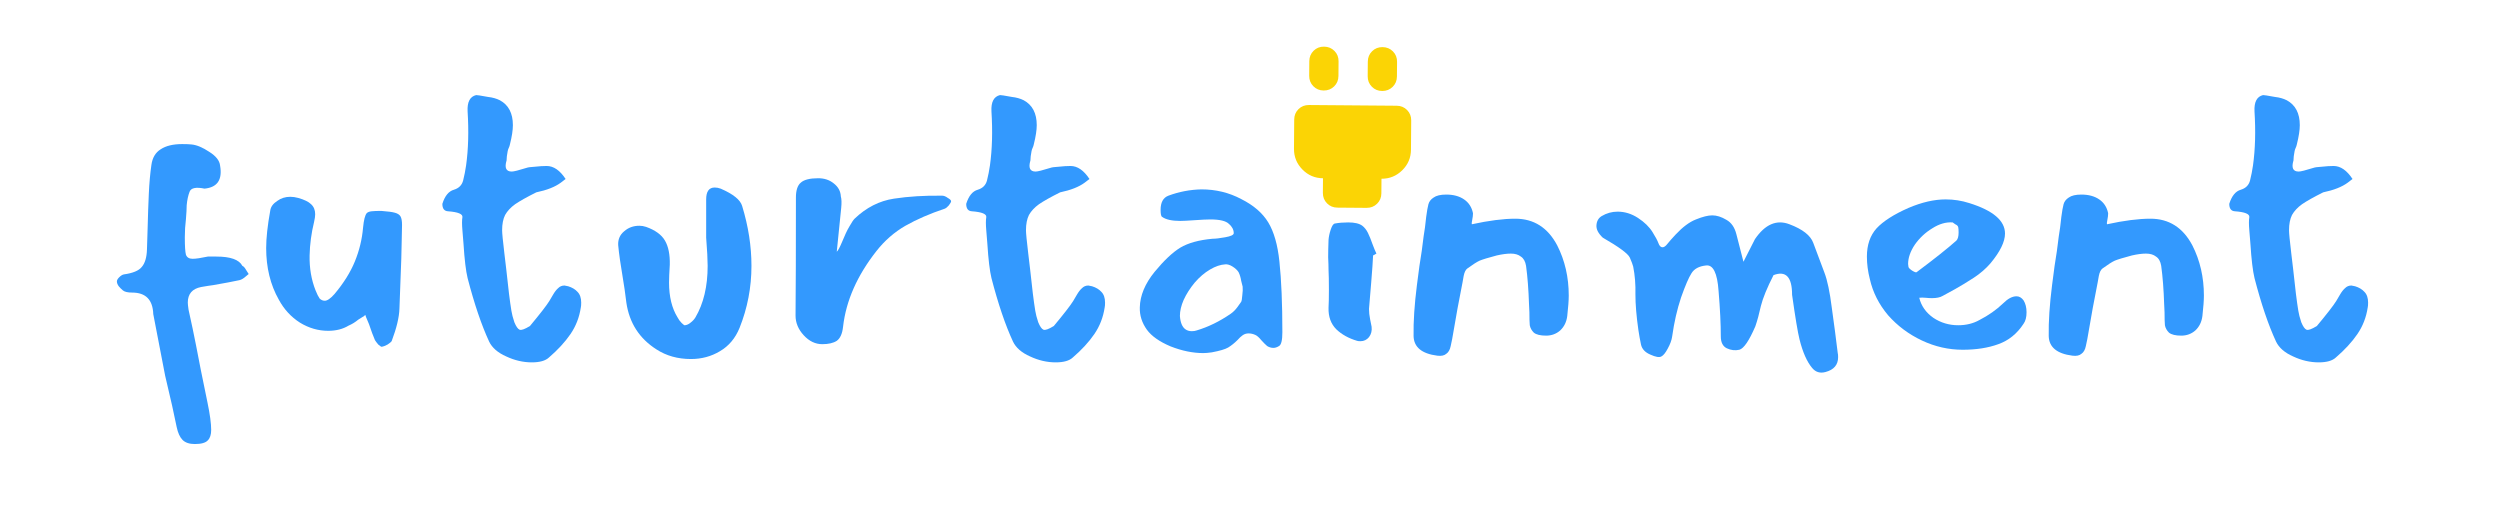
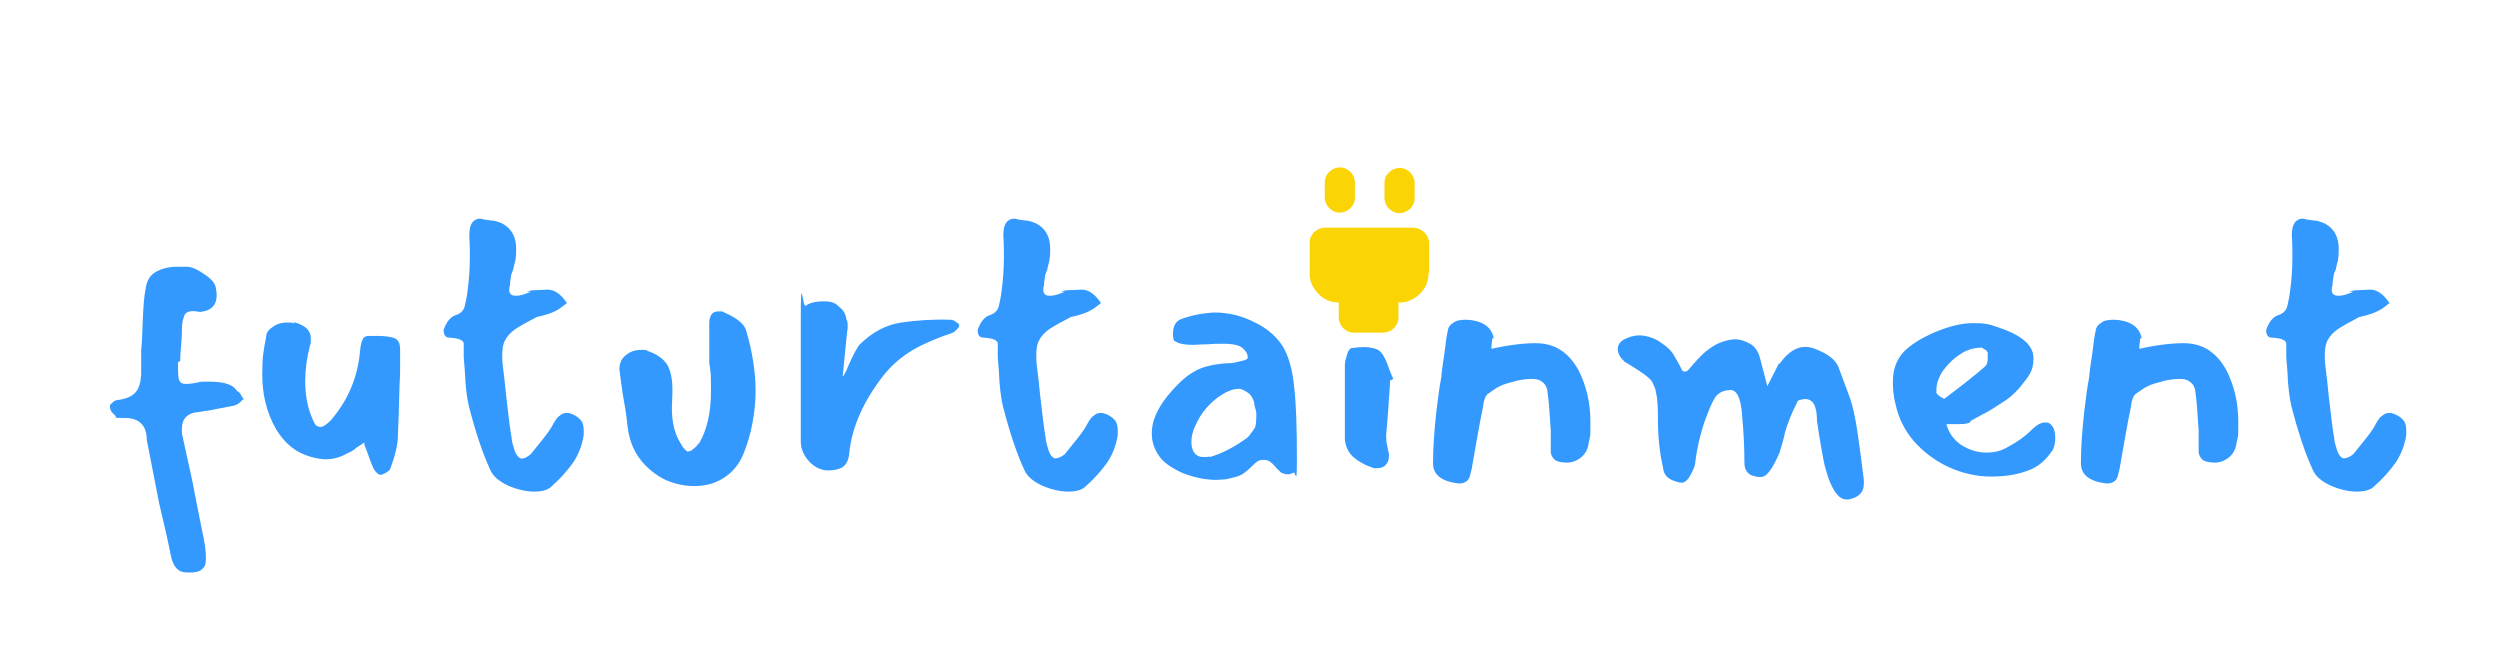
- <svg xmlns="http://www.w3.org/2000/svg" width="431" height="90" viewBox="0 0 431 90" fill="none">
-   <path d="M398.853 28.936C399.066 28.851 399.536 28.787 400.261 28.744C401.029 28.659 401.712 28.616 402.309 28.616C403.504 28.616 404.592 29.363 405.573 30.856L404.741 31.496C403.76 32.221 402.352 32.776 400.517 33.16C398.896 33.971 397.68 34.653 396.869 35.208C396.101 35.763 395.525 36.381 395.141 37.064C394.8 37.747 394.629 38.621 394.629 39.688C394.629 40.2 394.757 41.523 395.013 43.656L395.333 46.344C395.674 49.629 395.973 52.04 396.229 53.576C396.314 54.131 396.485 54.792 396.741 55.56C397.04 56.285 397.338 56.712 397.637 56.84C397.936 56.968 398.533 56.755 399.429 56.2C401.136 54.152 402.245 52.723 402.757 51.912C402.885 51.699 403.098 51.336 403.397 50.824C403.696 50.312 403.994 49.928 404.293 49.672C404.592 49.373 404.954 49.224 405.381 49.224C405.466 49.224 405.68 49.267 406.021 49.352C406.704 49.565 407.237 49.885 407.621 50.312C408.048 50.739 408.261 51.357 408.261 52.168C408.261 52.552 408.24 52.829 408.197 53C407.941 54.707 407.344 56.243 406.405 57.608C405.466 58.973 404.229 60.317 402.693 61.64C402.096 62.195 401.114 62.472 399.749 62.472C398.256 62.472 396.784 62.131 395.333 61.448C393.882 60.808 392.901 59.955 392.389 58.888C391.066 56.029 389.829 52.381 388.677 47.944C388.378 46.707 388.144 44.744 387.973 42.056L387.781 39.688C387.696 38.707 387.696 37.96 387.781 37.448C387.866 36.893 387.034 36.552 385.285 36.424C384.645 36.381 384.325 35.955 384.325 35.144C384.752 33.779 385.413 32.968 386.309 32.712C387.162 32.456 387.696 31.923 387.909 31.112C388.122 30.259 388.293 29.384 388.421 28.488C388.805 25.715 388.89 22.621 388.677 19.208C388.592 17.587 389.082 16.648 390.149 16.392L390.725 16.456C390.938 16.499 391.429 16.584 392.197 16.712C392.965 16.797 393.648 16.989 394.245 17.288C395.738 18.099 396.485 19.528 396.485 21.576C396.485 22.429 396.314 23.539 395.973 24.904C395.93 25.117 395.866 25.309 395.781 25.48C395.696 25.651 395.632 25.843 395.589 26.056C395.461 26.696 395.397 27.229 395.397 27.656C395.013 28.936 395.312 29.576 396.293 29.576C396.634 29.576 397.488 29.363 398.853 28.936Z" fill="#3399FE" />
-   <path d="M363.44 36.872C363.44 37.128 363.397 37.469 363.312 37.896C363.227 38.28 363.205 38.536 363.248 38.664C366.192 38.024 368.688 37.704 370.736 37.704C373.936 37.704 376.347 39.24 377.968 42.312C379.291 44.915 379.952 47.795 379.952 50.952C379.952 51.763 379.867 52.936 379.696 54.472C379.568 55.496 379.163 56.328 378.48 56.968C377.797 57.565 376.987 57.864 376.048 57.864C375.067 57.864 374.363 57.693 373.936 57.352C373.552 56.968 373.317 56.541 373.232 56.072C373.189 55.603 373.168 54.856 373.168 53.832L373.104 52.488C373.019 49.928 372.848 47.709 372.592 45.832C372.464 45.064 372.165 44.531 371.696 44.232C371.269 43.891 370.693 43.72 369.968 43.72C369.285 43.72 368.475 43.827 367.536 44.04C366.085 44.424 365.104 44.723 364.592 44.936C364.123 45.149 363.419 45.597 362.48 46.28C362.181 46.493 361.968 46.92 361.84 47.56C361.712 48.2 361.648 48.563 361.648 48.648C361.093 51.379 360.496 54.643 359.856 58.44C359.813 58.611 359.728 59.016 359.6 59.656C359.472 60.296 359.216 60.744 358.832 61C358.491 61.299 357.979 61.405 357.296 61.32C354.608 60.979 353.243 59.848 353.2 57.928C353.157 55.453 353.349 52.531 353.776 49.16C354.075 46.728 354.352 44.765 354.608 43.272C354.693 42.589 354.8 41.757 354.928 40.776C355.099 39.795 355.248 38.664 355.376 37.384C355.504 36.403 355.632 35.677 355.76 35.208C355.888 34.739 356.187 34.355 356.656 34.056C357.125 33.715 357.851 33.544 358.832 33.544C360.069 33.544 361.093 33.821 361.904 34.376C362.715 34.931 363.227 35.72 363.44 36.744V36.872Z" fill="#3399FE" />
-   <path d="M334.91 51.016C334.484 51.272 333.865 51.4 333.055 51.4C332.756 51.4 332.393 51.379 331.966 51.336C331.54 51.293 331.177 51.293 330.879 51.336C331.22 52.744 332.03 53.896 333.31 54.792C334.59 55.645 336.02 56.072 337.599 56.072C338.964 56.072 340.18 55.773 341.246 55.176C342.825 54.365 344.19 53.405 345.342 52.296C346.153 51.485 346.921 51.08 347.647 51.08C348.116 51.08 348.521 51.315 348.862 51.784C349.204 52.339 349.375 53.021 349.375 53.832C349.375 54.685 349.204 55.347 348.862 55.816C347.753 57.523 346.302 58.696 344.51 59.336C342.761 59.976 340.713 60.296 338.367 60.296C335.935 60.296 333.588 59.763 331.327 58.696C329.065 57.629 327.124 56.179 325.503 54.344C323.924 52.467 322.878 50.397 322.366 48.136C322.025 46.813 321.854 45.512 321.854 44.232C321.854 42.227 322.409 40.605 323.518 39.368C324.67 38.131 326.505 36.957 329.022 35.848C331.326 34.867 333.46 34.376 335.422 34.376C336.83 34.376 338.196 34.589 339.518 35.016C343.614 36.296 345.663 38.045 345.663 40.264C345.663 41.672 344.831 43.379 343.167 45.384C342.356 46.323 341.396 47.155 340.286 47.88C339.177 48.605 338.089 49.267 337.022 49.864C335.998 50.419 335.294 50.803 334.91 51.016ZM337.599 39.176C337.556 38.963 337.385 38.792 337.086 38.664C336.83 38.493 336.681 38.387 336.638 38.344C335.486 38.259 334.313 38.6 333.118 39.368C331.924 40.093 330.921 41.032 330.111 42.184C329.343 43.336 328.958 44.445 328.958 45.512L329.022 46.024C329.065 46.195 329.279 46.408 329.663 46.664C330.089 46.92 330.345 47.005 330.431 46.92C333.46 44.659 335.743 42.845 337.279 41.48C337.535 41.224 337.663 40.755 337.663 40.072C337.663 39.645 337.641 39.347 337.599 39.176Z" fill="#3399FE" />
-   <path d="M302.555 41.224C304.304 38.664 306.288 37.811 308.507 38.664C310.768 39.517 312.133 40.584 312.603 41.864L314.523 46.984C315.035 48.307 315.461 50.333 315.803 53.064C316.187 55.795 316.528 58.397 316.827 60.872C316.869 61 316.891 61.235 316.891 61.576C316.891 62.899 316.165 63.752 314.715 64.136C313.776 64.392 313.008 64.157 312.411 63.432C311.515 62.365 310.789 60.723 310.235 58.504C309.936 57.309 309.509 54.749 308.955 50.824C308.955 47.752 307.888 46.621 305.755 47.432C304.645 49.608 303.92 51.379 303.579 52.744C303.28 54.109 302.96 55.283 302.619 56.264C301.552 58.739 300.635 60.083 299.867 60.296C299.141 60.467 298.416 60.381 297.691 60.04C297.008 59.699 296.667 59.016 296.667 57.992C296.667 55.859 296.539 53.256 296.283 50.184C296.069 47.069 295.344 45.597 294.107 45.768C292.912 45.896 292.08 46.344 291.611 47.112C291.141 47.837 290.544 49.224 289.819 51.272C289.136 53.32 288.624 55.56 288.283 57.992C288.197 58.632 287.941 59.336 287.515 60.104C287.131 60.829 286.768 61.277 286.427 61.448C286.085 61.661 285.445 61.555 284.507 61.128C283.611 60.744 283.077 60.168 282.907 59.4C282.736 58.589 282.587 57.757 282.459 56.904C282.117 54.515 281.947 52.467 281.947 50.76C281.989 49.053 281.861 47.453 281.563 45.96C281.477 45.619 281.285 45.107 280.987 44.424C280.688 43.741 279.131 42.589 276.315 40.968C275.547 40.243 275.184 39.539 275.227 38.856C275.269 38.131 275.568 37.597 276.123 37.256C276.976 36.744 277.893 36.488 278.875 36.488C280.112 36.488 281.285 36.851 282.395 37.576C283.504 38.301 284.336 39.112 284.891 40.008C285.403 40.819 285.744 41.459 285.915 41.928C286.085 42.397 286.32 42.632 286.619 42.632C286.875 42.632 287.152 42.44 287.451 42.056C287.792 41.629 288.261 41.096 288.859 40.456C290.096 39.133 291.269 38.259 292.379 37.832C293.531 37.363 294.469 37.128 295.194 37.128C295.962 37.128 296.773 37.384 297.627 37.896C298.48 38.365 299.056 39.197 299.355 40.392L300.571 45.128L302.555 41.224Z" fill="#3399FE" />
-   <path d="M253.94 36.872C253.94 37.128 253.897 37.469 253.812 37.896C253.727 38.28 253.705 38.536 253.748 38.664C256.692 38.024 259.188 37.704 261.236 37.704C264.436 37.704 266.847 39.24 268.468 42.312C269.791 44.915 270.452 47.795 270.452 50.952C270.452 51.763 270.367 52.936 270.196 54.472C270.068 55.496 269.663 56.328 268.98 56.968C268.297 57.565 267.487 57.864 266.548 57.864C265.567 57.864 264.863 57.693 264.436 57.352C264.052 56.968 263.817 56.541 263.732 56.072C263.689 55.603 263.668 54.856 263.668 53.832L263.604 52.488C263.519 49.928 263.348 47.709 263.092 45.832C262.964 45.064 262.665 44.531 262.196 44.232C261.769 43.891 261.193 43.72 260.468 43.72C259.785 43.72 258.975 43.827 258.036 44.04C256.585 44.424 255.604 44.723 255.092 44.936C254.623 45.149 253.919 45.597 252.98 46.28C252.681 46.493 252.468 46.92 252.34 47.56C252.212 48.2 252.148 48.563 252.148 48.648C251.593 51.379 250.996 54.643 250.356 58.44C250.313 58.611 250.228 59.016 250.1 59.656C249.972 60.296 249.716 60.744 249.332 61C248.991 61.299 248.479 61.405 247.796 61.32C245.108 60.979 243.743 59.848 243.7 57.928C243.657 55.453 243.849 52.531 244.276 49.16C244.575 46.728 244.852 44.765 245.108 43.272C245.193 42.589 245.3 41.757 245.428 40.776C245.599 39.795 245.748 38.664 245.876 37.384C246.004 36.403 246.132 35.677 246.26 35.208C246.388 34.739 246.687 34.355 247.156 34.056C247.625 33.715 248.351 33.544 249.332 33.544C250.569 33.544 251.593 33.821 252.404 34.376C253.215 34.931 253.727 35.72 253.94 36.744V36.872Z" fill="#3399FE" />
-   <path d="M234.096 29.896C231.578 30.152 229.509 29.128 227.888 26.824C229.21 25.843 230.512 25.352 231.792 25.352C233.285 25.352 234.522 26.035 235.504 27.4C235.76 27.699 235.888 28.061 235.888 28.488C235.888 28.872 235.717 29.192 235.376 29.448C235.034 29.704 234.608 29.853 234.096 29.896ZM236.72 44.04C236.677 45.064 236.57 46.6 236.4 48.648L236.016 53.256C236.016 53.811 236.08 54.408 236.208 55.048C236.336 55.688 236.421 56.115 236.464 56.328C236.549 57.011 236.4 57.608 236.016 58.12C235.632 58.589 235.141 58.824 234.544 58.824C234.288 58.824 234.096 58.803 233.968 58.76C232.517 58.333 231.322 57.672 230.384 56.776C229.445 55.837 228.997 54.6 229.04 53.064C229.082 52.381 229.104 51.357 229.104 49.992C229.104 48.456 229.082 47.304 229.04 46.536C229.04 45.939 229.018 45.213 228.976 44.36C228.976 43.507 228.997 42.504 229.04 41.352C229.082 40.797 229.21 40.2 229.424 39.56C229.637 38.92 229.872 38.579 230.128 38.536C230.81 38.408 231.578 38.344 232.432 38.344C233.541 38.344 234.352 38.536 234.864 38.92C235.248 39.219 235.568 39.624 235.824 40.136C236.08 40.648 236.357 41.331 236.656 42.184C236.912 42.867 237.125 43.379 237.296 43.72L236.72 44.04Z" fill="#3399FE" />
-   <path d="M216.408 57.736C216.024 57.565 215.64 57.48 215.256 57.48C214.872 57.48 214.53 57.587 214.232 57.8C213.976 57.971 213.677 58.248 213.336 58.632C212.824 59.144 212.29 59.571 211.736 59.912C211.224 60.211 210.285 60.488 208.92 60.744C208.322 60.829 207.832 60.872 207.448 60.872C205.656 60.872 203.778 60.488 201.816 59.72C199.896 58.909 198.53 57.949 197.72 56.84C196.866 55.645 196.461 54.365 196.504 53C196.546 50.952 197.4 48.904 199.064 46.856C200.685 44.893 202.157 43.507 203.48 42.696C204.845 41.885 206.701 41.373 209.048 41.16C209.56 41.16 210.285 41.075 211.224 40.904C212.205 40.733 212.696 40.499 212.696 40.2C212.696 39.603 212.418 39.069 211.864 38.6C211.352 38.088 210.285 37.832 208.664 37.832C208.066 37.832 207.17 37.875 205.976 37.96C204.781 38.045 203.949 38.088 203.48 38.088C202.029 38.088 200.984 37.853 200.344 37.384C200.173 37.299 200.088 36.893 200.088 36.168C200.088 34.888 200.536 34.077 201.432 33.736C203.266 33.053 205.165 32.691 207.128 32.648C209.602 32.648 211.885 33.203 213.976 34.312C216.109 35.379 217.666 36.723 218.648 38.344C219.629 39.965 220.269 42.205 220.568 45.064C220.909 48.264 221.08 52.339 221.08 57.288C221.08 58.653 220.888 59.443 220.504 59.656C220.162 59.869 219.842 59.976 219.544 59.976C219.16 59.976 218.797 59.869 218.456 59.656C218.157 59.4 217.816 59.059 217.432 58.632C217.048 58.163 216.706 57.864 216.408 57.736ZM206.296 56.968C208.301 56.371 210.264 55.411 212.184 54.088C212.61 53.789 212.994 53.405 213.336 52.936C213.677 52.467 213.89 52.168 213.976 52.04C214.061 51.912 214.125 51.549 214.168 50.952C214.253 50.312 214.274 49.8 214.232 49.416C214.189 49.288 214.104 48.947 213.976 48.392C213.89 47.837 213.741 47.347 213.528 46.92C213.314 46.579 212.973 46.259 212.504 45.96C212.034 45.661 211.608 45.533 211.224 45.576C210.413 45.619 209.538 45.917 208.6 46.472C207.661 47.027 206.786 47.773 205.976 48.712C205.165 49.693 204.525 50.696 204.056 51.72C203.629 52.701 203.416 53.619 203.416 54.472C203.501 55.624 203.821 56.392 204.376 56.776C204.674 56.989 205.037 57.096 205.464 57.096C205.805 57.096 206.082 57.053 206.296 56.968Z" fill="#3399FE" />
-   <path d="M181.103 28.936C181.316 28.851 181.786 28.787 182.511 28.744C183.279 28.659 183.962 28.616 184.559 28.616C185.754 28.616 186.842 29.363 187.823 30.856L186.991 31.496C186.01 32.221 184.602 32.776 182.767 33.16C181.146 33.971 179.93 34.653 179.119 35.208C178.351 35.763 177.775 36.381 177.391 37.064C177.05 37.747 176.879 38.621 176.879 39.688C176.879 40.2 177.007 41.523 177.263 43.656L177.583 46.344C177.924 49.629 178.223 52.04 178.479 53.576C178.564 54.131 178.735 54.792 178.991 55.56C179.29 56.285 179.588 56.712 179.887 56.84C180.186 56.968 180.783 56.755 181.679 56.2C183.386 54.152 184.495 52.723 185.007 51.912C185.135 51.699 185.348 51.336 185.647 50.824C185.946 50.312 186.244 49.928 186.543 49.672C186.842 49.373 187.204 49.224 187.631 49.224C187.716 49.224 187.93 49.267 188.271 49.352C188.954 49.565 189.487 49.885 189.871 50.312C190.298 50.739 190.511 51.357 190.511 52.168C190.511 52.552 190.49 52.829 190.447 53C190.191 54.707 189.594 56.243 188.655 57.608C187.716 58.973 186.479 60.317 184.943 61.64C184.346 62.195 183.364 62.472 181.999 62.472C180.506 62.472 179.034 62.131 177.583 61.448C176.132 60.808 175.151 59.955 174.639 58.888C173.316 56.029 172.079 52.381 170.927 47.944C170.628 46.707 170.394 44.744 170.223 42.056L170.031 39.688C169.946 38.707 169.946 37.96 170.031 37.448C170.116 36.893 169.284 36.552 167.535 36.424C166.895 36.381 166.575 35.955 166.575 35.144C167.002 33.779 167.663 32.968 168.559 32.712C169.412 32.456 169.946 31.923 170.159 31.112C170.372 30.259 170.543 29.384 170.671 28.488C171.055 25.715 171.14 22.621 170.927 19.208C170.842 17.587 171.332 16.648 172.399 16.392L172.975 16.456C173.188 16.499 173.679 16.584 174.447 16.712C175.215 16.797 175.898 16.989 176.495 17.288C177.988 18.099 178.735 19.528 178.735 21.576C178.735 22.429 178.564 23.539 178.223 24.904C178.18 25.117 178.116 25.309 178.031 25.48C177.946 25.651 177.882 25.843 177.839 26.056C177.711 26.696 177.647 27.229 177.647 27.656C177.263 28.936 177.562 29.576 178.543 29.576C178.884 29.576 179.738 29.363 181.103 28.936Z" fill="#3399FE" />
-   <path d="M144.961 33.864C145.089 34.291 145.11 34.952 145.024 35.848L144.257 43.4C144.47 43.229 144.79 42.632 145.216 41.608C145.643 40.541 146.049 39.688 146.433 39.048C146.817 38.365 147.115 37.917 147.329 37.704C149.334 35.784 151.595 34.632 154.113 34.248C156.63 33.864 159.403 33.693 162.432 33.736C162.731 33.736 163.051 33.864 163.393 34.12C163.777 34.333 163.969 34.525 163.969 34.696C163.969 34.824 163.841 35.059 163.585 35.4C163.329 35.699 163.094 35.891 162.88 35.976C160.32 36.829 158.059 37.811 156.096 38.92C154.176 40.029 152.513 41.48 151.105 43.272C147.777 47.496 145.856 51.848 145.344 56.328C145.216 57.523 144.854 58.333 144.257 58.76C143.659 59.144 142.827 59.336 141.76 59.336C140.566 59.336 139.499 58.824 138.561 57.8C137.622 56.776 137.152 55.645 137.152 54.408C137.195 49.885 137.216 43.101 137.216 34.056C137.216 32.819 137.494 31.965 138.049 31.496C138.603 30.984 139.606 30.728 141.057 30.728C142.123 30.728 143.019 31.027 143.744 31.624C144.512 32.221 144.918 32.968 144.961 33.864Z" fill="#3399FE" />
-   <path d="M119.887 54.728C121.295 52.339 121.999 49.373 121.999 45.832C121.999 44.765 121.914 43.144 121.743 40.968V36.68V34.376C121.743 33.011 122.234 32.328 123.215 32.328C123.556 32.328 123.898 32.392 124.239 32.52C126.415 33.459 127.652 34.461 127.951 35.528C129.018 39.027 129.551 42.461 129.551 45.832C129.551 49.544 128.868 53.107 127.503 56.52C126.778 58.312 125.647 59.656 124.111 60.552C122.618 61.448 120.954 61.896 119.119 61.896C116.858 61.896 114.874 61.341 113.167 60.232C110.223 58.355 108.495 55.667 107.983 52.168C107.77 50.419 107.578 49.075 107.407 48.136C106.98 45.619 106.703 43.656 106.575 42.248C106.532 41.267 106.874 40.477 107.599 39.88C108.324 39.24 109.199 38.92 110.223 38.92C110.607 38.92 110.991 38.984 111.375 39.112C112.954 39.667 114.042 40.456 114.639 41.48C115.236 42.504 115.514 43.891 115.471 45.64C115.386 47.005 115.343 48.029 115.343 48.712C115.343 51.144 115.834 53.149 116.815 54.728C116.986 55.069 117.22 55.389 117.519 55.688C117.818 55.987 118.01 56.115 118.095 56.072C118.436 56.029 118.756 55.88 119.055 55.624C119.396 55.368 119.674 55.069 119.887 54.728Z" fill="#3399FE" />
-   <path d="M90.79 28.936C91.004 28.851 91.473 28.787 92.198 28.744C92.966 28.659 93.649 28.616 94.246 28.616C95.441 28.616 96.529 29.363 97.51 30.856L96.678 31.496C95.697 32.221 94.289 32.776 92.454 33.16C90.833 33.971 89.617 34.653 88.806 35.208C88.038 35.763 87.463 36.381 87.079 37.064C86.737 37.747 86.567 38.621 86.567 39.688C86.567 40.2 86.695 41.523 86.951 43.656L87.27 46.344C87.612 49.629 87.91 52.04 88.166 53.576C88.252 54.131 88.422 54.792 88.678 55.56C88.977 56.285 89.276 56.712 89.575 56.84C89.873 56.968 90.471 56.755 91.367 56.2C93.073 54.152 94.183 52.723 94.695 51.912C94.823 51.699 95.036 51.336 95.335 50.824C95.633 50.312 95.932 49.928 96.231 49.672C96.529 49.373 96.892 49.224 97.319 49.224C97.404 49.224 97.617 49.267 97.959 49.352C98.641 49.565 99.174 49.885 99.558 50.312C99.985 50.739 100.199 51.357 100.199 52.168C100.199 52.552 100.177 52.829 100.135 53C99.879 54.707 99.281 56.243 98.343 57.608C97.404 58.973 96.166 60.317 94.63 61.64C94.033 62.195 93.052 62.472 91.686 62.472C90.193 62.472 88.721 62.131 87.27 61.448C85.82 60.808 84.838 59.955 84.326 58.888C83.004 56.029 81.766 52.381 80.615 47.944C80.316 46.707 80.081 44.744 79.91 42.056L79.719 39.688C79.633 38.707 79.633 37.96 79.719 37.448C79.804 36.893 78.972 36.552 77.222 36.424C76.582 36.381 76.263 35.955 76.263 35.144C76.689 33.779 77.35 32.968 78.246 32.712C79.1 32.456 79.633 31.923 79.847 31.112C80.06 30.259 80.231 29.384 80.359 28.488C80.743 25.715 80.828 22.621 80.615 19.208C80.529 17.587 81.02 16.648 82.087 16.392L82.662 16.456C82.876 16.499 83.367 16.584 84.135 16.712C84.903 16.797 85.585 16.989 86.183 17.288C87.676 18.099 88.422 19.528 88.422 21.576C88.422 22.429 88.252 23.539 87.91 24.904C87.868 25.117 87.804 25.309 87.719 25.48C87.633 25.651 87.569 25.843 87.526 26.056C87.398 26.696 87.335 27.229 87.335 27.656C86.951 28.936 87.249 29.576 88.231 29.576C88.572 29.576 89.425 29.363 90.79 28.936Z" fill="#3399FE" />
-   <path d="M51.392 34.12C52.458 34.419 53.205 34.781 53.632 35.208C54.101 35.635 54.336 36.211 54.336 36.936C54.336 37.277 54.272 37.725 54.144 38.28C53.674 40.2 53.418 42.12 53.376 44.04C53.333 46.216 53.674 48.221 54.4 50.056C54.656 50.696 54.89 51.165 55.103 51.464C55.359 51.72 55.658 51.848 55.999 51.848C56.426 51.848 56.981 51.464 57.663 50.696C59.242 48.819 60.416 46.941 61.184 45.064C61.952 43.187 62.421 41.245 62.592 39.24C62.719 37.917 62.933 37.085 63.231 36.744C63.402 36.573 63.679 36.467 64.064 36.424C64.448 36.381 65.002 36.36 65.728 36.36C66.879 36.445 67.669 36.552 68.096 36.68C68.565 36.808 68.885 37.021 69.055 37.32C69.226 37.619 69.311 38.109 69.311 38.792L69.248 41.8C69.248 42.44 69.226 43.379 69.183 44.616C69.055 48.456 68.949 51.315 68.864 53.192C68.821 54.685 68.373 56.563 67.519 58.824C67.434 58.952 67.2 59.144 66.816 59.4C66.431 59.613 66.09 59.741 65.791 59.784C65.706 59.784 65.514 59.656 65.216 59.4C64.96 59.101 64.767 58.845 64.639 58.632C64.341 57.949 63.999 57.032 63.615 55.88L63.103 54.664L62.975 54.28L62.783 54.472L61.76 55.112C61.248 55.539 60.693 55.88 60.096 56.136C59.114 56.733 57.941 57.032 56.575 57.032C54.869 57.032 53.248 56.563 51.712 55.624C50.175 54.643 48.959 53.32 48.063 51.656C46.613 49.096 45.888 46.131 45.888 42.76C45.888 41.053 46.122 38.899 46.592 36.296C46.677 35.656 47.082 35.101 47.807 34.632C48.447 34.163 49.194 33.928 50.047 33.928C50.474 33.928 50.922 33.992 51.392 34.12Z" fill="#3399FE" />
-   <path d="M31.864 40.904C31.864 42.44 31.928 43.443 32.056 43.912C32.227 44.381 32.611 44.616 33.208 44.616C33.763 44.616 34.637 44.488 35.832 44.232H37.304C39.736 44.232 41.229 44.765 41.784 45.832C41.997 45.917 42.211 46.152 42.424 46.536C42.637 46.877 42.787 47.112 42.872 47.24C42.701 47.368 42.445 47.581 42.104 47.88C41.763 48.136 41.443 48.285 41.144 48.328C40.163 48.541 38.691 48.819 36.728 49.16C36.344 49.203 35.661 49.309 34.68 49.48C33.144 49.779 32.376 50.675 32.376 52.168C32.376 52.381 32.419 52.787 32.504 53.384C33.016 55.688 33.443 57.715 33.784 59.464C34.125 61.171 34.403 62.6 34.616 63.752L35.768 69.384C36.195 71.432 36.408 73.011 36.408 74.12C36.408 74.931 36.216 75.528 35.832 75.912C35.448 76.339 34.701 76.552 33.592 76.552C32.653 76.552 31.949 76.317 31.48 75.848C31.011 75.379 30.669 74.632 30.456 73.608C30.072 71.645 29.411 68.701 28.472 64.776L26.424 54.152C26.339 51.677 25.123 50.44 22.776 50.44C22.008 50.44 21.475 50.312 21.176 50.056C20.92 49.843 20.685 49.608 20.472 49.352C20.259 49.053 20.152 48.776 20.152 48.52C20.152 48.307 20.28 48.072 20.536 47.816C20.835 47.517 21.112 47.347 21.368 47.304C22.904 47.091 23.928 46.664 24.44 46.024C24.995 45.384 25.293 44.381 25.336 43.016L25.464 38.92C25.507 37.128 25.571 35.293 25.656 33.416C25.741 31.539 25.891 29.875 26.104 28.424C26.275 27.187 26.808 26.291 27.704 25.736C28.6 25.139 29.837 24.84 31.416 24.84C32.099 24.84 32.632 24.861 33.016 24.904C33.912 24.989 34.936 25.416 36.088 26.184C37.24 26.909 37.859 27.699 37.944 28.552C38.371 30.984 37.475 32.307 35.256 32.52C33.805 32.221 32.952 32.392 32.696 33.032C32.44 33.672 32.269 34.461 32.184 35.4C32.184 35.955 32.141 36.744 32.056 37.768C31.928 38.792 31.864 39.837 31.864 40.904Z" fill="#3399FE" />
-   <path d="M230.747 13.104C230.742 13.818 230.495 14.415 230.007 14.893C229.519 15.371 228.919 15.609 228.206 15.605C227.493 15.601 226.897 15.354 226.417 14.864C225.936 14.374 225.699 13.774 225.705 13.063L225.725 10.542C225.731 9.827 225.978 9.23 226.466 8.75C226.954 8.27 227.554 8.033 228.267 8.041C228.98 8.048 229.577 8.295 230.059 8.781C230.541 9.268 230.777 9.868 230.768 10.582L230.747 13.104ZM240.832 13.185C240.827 13.9 240.58 14.496 240.092 14.975C239.604 15.453 239.004 15.69 238.291 15.686C237.578 15.682 236.982 15.435 236.502 14.946C236.021 14.456 235.784 13.856 235.79 13.145L235.81 10.623C235.816 9.909 236.063 9.312 236.551 8.832C237.039 8.351 237.639 8.115 238.352 8.122C239.065 8.13 239.662 8.377 240.144 8.863C240.626 9.349 240.862 9.95 240.853 10.664L240.832 13.185ZM243.252 25.812C243.24 27.199 242.738 28.381 241.743 29.36C240.748 30.339 239.557 30.823 238.168 30.814L238.148 33.335C238.142 34.049 237.895 34.646 237.407 35.124C236.919 35.603 236.319 35.84 235.606 35.836L230.564 35.795C229.849 35.789 229.253 35.542 228.775 35.054C228.296 34.566 228.059 33.966 228.063 33.253L228.083 30.732C226.697 30.721 225.514 30.217 224.535 29.221C223.557 28.224 223.072 27.034 223.082 25.649L223.122 20.606C223.128 19.892 223.375 19.295 223.863 18.814C224.351 18.334 224.951 18.098 225.664 18.105L240.792 18.228C241.506 18.234 242.103 18.481 242.583 18.969C243.064 19.457 243.3 20.057 243.292 20.77L243.252 25.812Z" fill="#FBD405" />
+ <svg xmlns="http://www.w3.org/2000/svg" id="Layer_1" data-name="Layer 1" version="1.1" viewBox="0 0 448 118">
+   <defs>
+     <style>
+       .cls-1 {
+         fill: #3399fe;
+       }
+ 
+       .cls-1, .cls-2 {
+         stroke-width: 0px;
+       }
+ 
+       .cls-2 {
+         fill: #fbd405;
+       }
+     </style>
+   </defs>
+   <path class="cls-1" d="M421,52.2c.2,0,.7-.2,1.5-.2.8,0,1.5-.1,2.2-.1,1.3,0,2.4.8,3.5,2.4l-.9.7c-1,.8-2.5,1.4-4.5,1.8-1.7.9-3,1.6-3.9,2.2-.8.6-1.4,1.2-1.8,2-.4.7-.5,1.7-.5,2.8s.1,1.9.4,4.2l.3,2.9c.4,3.5.7,6,1,7.7,0,.6.3,1.3.5,2.1.3.8.6,1.2,1,1.4.3.1,1,0,1.9-.7,1.8-2.2,3-3.7,3.5-4.5.1-.2.4-.6.7-1.2.3-.5.6-1,1-1.2.3-.3.7-.5,1.2-.5s.3,0,.7.1c.7.2,1.3.6,1.7,1,.5.5.7,1.1.7,2s0,.7,0,.9c-.3,1.8-.9,3.4-1.9,4.9-1,1.4-2.3,2.9-3.9,4.3-.6.6-1.7.9-3.1.9s-3.1-.4-4.7-1.1c-1.5-.7-2.6-1.6-3.1-2.7-1.4-3-2.7-6.9-3.9-11.6-.3-1.3-.6-3.4-.7-6.2l-.2-2.5c0-1,0-1.8,0-2.4,0-.6-.8-1-2.6-1.1-.7,0-1-.5-1-1.4.5-1.4,1.2-2.3,2.1-2.6.9-.3,1.5-.8,1.7-1.7.2-.9.4-1.8.5-2.8.4-2.9.5-6.2.3-9.8,0-1.7.4-2.7,1.6-3h.6c.2.1.7.2,1.6.3.8,0,1.5.3,2.2.6,1.6.9,2.4,2.4,2.4,4.5s-.2,2.1-.5,3.5c0,.2-.1.4-.2.6s-.2.4-.2.6c-.1.7-.2,1.2-.2,1.7-.4,1.4,0,2,1,2s1.3-.2,2.7-.7Z" />
+   <path class="cls-1" d="M383.5,60.6c0,.3,0,.6-.1,1.1,0,.4-.1.7,0,.8,3.1-.7,5.8-1,7.9-1,3.4,0,5.9,1.6,7.7,4.9,1.4,2.8,2.1,5.8,2.1,9.2s0,2.1-.3,3.7c-.1,1.1-.6,2-1.3,2.6-.7.6-1.6,1-2.6,1s-1.8-.2-2.2-.5c-.4-.4-.7-.9-.7-1.4,0-.5,0-1.3,0-2.4v-1.4c-.2-2.7-.3-5.1-.6-7.1-.1-.8-.5-1.4-1-1.7-.5-.4-1.1-.5-1.8-.5s-1.6.1-2.6.3c-1.5.4-2.6.7-3.1,1-.5.2-1.2.7-2.2,1.4-.3.2-.5.7-.7,1.4-.1.7-.2,1.1-.2,1.2-.6,2.9-1.2,6.4-1.9,10.4,0,.2-.1.6-.3,1.3-.1.7-.4,1.2-.8,1.4-.4.3-.9.4-1.6.3-2.9-.4-4.3-1.6-4.3-3.6,0-2.6.2-5.7.6-9.3.3-2.6.6-4.7.9-6.2,0-.7.2-1.6.3-2.6.2-1,.3-2.2.5-3.6.1-1,.3-1.8.4-2.3.1-.5.5-.9,1-1.2.5-.4,1.3-.5,2.3-.5s2.4.3,3.3.9,1.4,1.4,1.6,2.5h0Z" />
+   <path class="cls-1" d="M353.2,75.6c-.5.3-1.1.4-2,.4s-.7,0-1.2,0c-.5,0-.8,0-1.2,0,.4,1.5,1.2,2.7,2.6,3.7,1.4.9,2.9,1.4,4.5,1.4s2.7-.3,3.9-1c1.7-.9,3.1-1.9,4.3-3.1.9-.9,1.7-1.3,2.4-1.3s.9.2,1.3.7c.4.6.5,1.3.5,2.2s-.2,1.6-.5,2.1c-1.2,1.8-2.7,3.1-4.6,3.7-1.9.7-4,1-6.5,1s-5.1-.6-7.5-1.7c-2.4-1.1-4.5-2.7-6.2-4.6-1.7-2-2.8-4.2-3.3-6.6-.4-1.4-.5-2.8-.5-4.1,0-2.1.6-3.8,1.8-5.2,1.2-1.3,3.2-2.6,5.8-3.7,2.4-1,4.7-1.6,6.8-1.6s2.9.2,4.3.7c4.3,1.4,6.5,3.2,6.5,5.6s-.9,3.3-2.6,5.4c-.9,1-1.9,1.9-3.1,2.6-1.2.8-2.3,1.5-3.5,2.1-1.1.6-1.8,1-2.2,1.2ZM356.1,63.1c0-.2-.2-.4-.5-.5-.3-.2-.4-.3-.5-.3-1.2,0-2.5.3-3.7,1.1-1.3.8-2.3,1.8-3.2,3-.8,1.2-1.2,2.4-1.2,3.5v.5c.1.2.3.4.7.7.5.3.7.4.8.3,3.2-2.4,5.6-4.3,7.3-5.8.3-.3.4-.8.4-1.5s0-.8,0-1Z" />
+   <path class="cls-1" d="M318.9,65.2c1.9-2.7,4-3.6,6.3-2.7,2.4.9,3.8,2,4.3,3.4l2,5.4c.5,1.4,1,3.6,1.4,6.4.4,2.9.8,5.7,1.1,8.3,0,.1,0,.4,0,.7,0,1.4-.8,2.3-2.3,2.7-1,.3-1.8,0-2.4-.7-1-1.1-1.7-2.9-2.3-5.2-.3-1.3-.8-4-1.4-8.1,0-3.3-1.1-4.5-3.4-3.6-1.2,2.3-1.9,4.2-2.3,5.6-.3,1.4-.7,2.7-1,3.7-1.1,2.6-2.1,4-2.9,4.3-.8.2-1.5,0-2.3-.3-.7-.4-1.1-1.1-1.1-2.2,0-2.3-.1-5-.4-8.3-.2-3.3-1-4.9-2.3-4.7-1.3.1-2.1.6-2.6,1.4-.5.8-1.1,2.2-1.9,4.4-.7,2.2-1.3,4.5-1.6,7.1,0,.7-.4,1.4-.8,2.2-.4.8-.8,1.2-1.2,1.4-.4.2-1,.1-2-.3-1-.4-1.5-1-1.7-1.8-.2-.9-.3-1.7-.5-2.6-.4-2.5-.5-4.7-.5-6.5,0-1.8,0-3.5-.4-5.1,0-.4-.3-.9-.6-1.6-.3-.7-2-1.9-5-3.7-.8-.8-1.2-1.5-1.2-2.2,0-.8.4-1.3,1-1.7.9-.5,1.9-.8,2.9-.8s2.6.4,3.7,1.2c1.2.8,2.1,1.6,2.6,2.6.5.9.9,1.5,1.1,2,.2.5.4.7.7.7s.6-.2.9-.6c.4-.5.9-1,1.5-1.7,1.3-1.4,2.6-2.3,3.7-2.8,1.2-.5,2.2-.7,3-.7s1.7.3,2.6.8c.9.5,1.5,1.4,1.8,2.6l1.3,5,2.1-4.1Z" />
+   <path class="cls-1" d="M267.4,60.6c0,.3,0,.6-.1,1.1,0,.4-.1.7,0,.8,3.1-.7,5.8-1,7.9-1,3.4,0,5.9,1.6,7.7,4.9,1.4,2.8,2.1,5.8,2.1,9.2s0,2.1-.3,3.7c-.1,1.1-.6,2-1.3,2.6-.7.6-1.6,1-2.6,1s-1.8-.2-2.2-.5c-.4-.4-.7-.9-.7-1.4,0-.5,0-1.3,0-2.4v-1.4c-.2-2.7-.3-5.1-.6-7.1-.1-.8-.5-1.4-1-1.7-.5-.4-1.1-.5-1.8-.5s-1.6.1-2.6.3c-1.5.4-2.6.7-3.1,1-.5.2-1.2.7-2.2,1.4-.3.2-.5.7-.7,1.4-.1.7-.2,1.1-.2,1.2-.6,2.9-1.2,6.4-1.9,10.4,0,.2-.1.6-.3,1.3-.1.7-.4,1.2-.8,1.4-.4.3-.9.4-1.6.3-2.9-.4-4.3-1.6-4.3-3.6,0-2.6.2-5.7.6-9.3.3-2.6.6-4.7.9-6.2,0-.7.2-1.6.3-2.6.2-1,.3-2.2.5-3.6.1-1,.3-1.8.4-2.3.1-.5.5-.9,1-1.2.5-.4,1.3-.5,2.3-.5s2.4.3,3.3.9c.9.6,1.4,1.4,1.6,2.5h0Z" />
+   <path class="cls-1" d="M246.3,53.2c-2.7.3-4.9-.8-6.6-3.3,1.4-1,2.8-1.6,4.1-1.6s2.9.7,3.9,2.2c.3.3.4.7.4,1.2s-.2.7-.5,1c-.4.3-.8.4-1.4.5ZM249.1,68.2c0,1.1-.2,2.7-.3,4.9l-.4,4.9c0,.6,0,1.2.2,1.9.1.7.2,1.1.3,1.4,0,.7,0,1.4-.5,1.9-.4.5-.9.7-1.6.7s-.5,0-.6,0c-1.5-.5-2.8-1.2-3.8-2.1-1-1-1.5-2.3-1.4-3.9,0-.7,0-1.8,0-3.3s0-2.9,0-3.7c0-.6,0-1.4,0-2.3,0-.9,0-2,0-3.2,0-.6.2-1.2.4-1.9.2-.7.5-1,.7-1.1.7-.1,1.5-.2,2.4-.2s2,.2,2.6.6c.4.3.7.7,1,1.3.3.5.6,1.3.9,2.2.3.7.5,1.3.7,1.6l-.6.3Z" />
+   <path class="cls-1" d="M227.6,82.7c-.4-.2-.8-.3-1.2-.3s-.8.1-1.1.3c-.3.2-.6.5-1,.9-.5.5-1.1,1-1.7,1.4-.5.3-1.5.6-3,.9-.6,0-1.2.1-1.6.1-1.9,0-3.9-.4-6-1.2-2-.9-3.5-1.9-4.3-3.1-.9-1.3-1.3-2.6-1.3-4.1,0-2.2,1-4.3,2.7-6.5,1.7-2.1,3.3-3.6,4.7-4.4,1.4-.9,3.4-1.4,5.9-1.6.5,0,1.3,0,2.3-.3,1-.2,1.6-.4,1.6-.7,0-.6-.3-1.2-.9-1.7-.5-.5-1.7-.8-3.4-.8s-1.6,0-2.9.1c-1.3,0-2.1.1-2.6.1-1.5,0-2.6-.2-3.3-.7-.2,0-.3-.5-.3-1.3,0-1.4.5-2.2,1.4-2.6,1.9-.7,4-1.1,6-1.2,2.6,0,5,.6,7.3,1.8,2.3,1.1,3.9,2.6,5,4.3,1,1.7,1.7,4.1,2,7.1.4,3.4.5,7.7.5,13s-.2,2.3-.6,2.5c-.4.2-.7.3-1,.3s-.8-.1-1.2-.3c-.3-.3-.7-.6-1.1-1.1-.4-.5-.8-.8-1.1-1ZM216.8,81.9c2.1-.6,4.2-1.7,6.2-3.1.5-.3.9-.7,1.2-1.2.4-.5.6-.8.7-1,0-.1.2-.5.2-1.2,0-.7.1-1.2,0-1.6,0-.1-.1-.5-.3-1.1,0-.6-.2-1.1-.5-1.6-.2-.4-.6-.7-1.1-1-.5-.3-1-.5-1.4-.4-.9,0-1.8.4-2.8,1-1,.6-1.9,1.4-2.8,2.4-.9,1-1.5,2.1-2,3.2-.5,1-.7,2-.7,2.9,0,1.2.4,2,1,2.4.3.2.7.3,1.2.3s.7,0,.9-.1Z" />
+   <path class="cls-1" d="M190.1,52.2c.2,0,.7-.2,1.5-.2.8,0,1.5-.1,2.2-.1,1.3,0,2.4.8,3.5,2.4l-.9.7c-1,.8-2.5,1.4-4.5,1.8-1.7.9-3,1.6-3.9,2.2-.8.6-1.4,1.2-1.8,2-.4.7-.5,1.7-.5,2.8s.1,1.9.4,4.2l.3,2.9c.4,3.5.7,6,1,7.7,0,.6.3,1.3.5,2.1.3.8.6,1.2,1,1.4.3.1,1,0,1.9-.7,1.8-2.2,3-3.7,3.5-4.5.1-.2.4-.6.7-1.2.3-.5.6-1,1-1.2.3-.3.7-.5,1.2-.5s.3,0,.7.1c.7.2,1.3.6,1.7,1,.5.5.7,1.1.7,2s0,.7,0,.9c-.3,1.8-.9,3.4-1.9,4.9-1,1.4-2.3,2.9-3.9,4.3-.6.6-1.7.9-3.1.9s-3.1-.4-4.7-1.1c-1.5-.7-2.6-1.6-3.1-2.7-1.4-3-2.7-6.9-3.9-11.6-.3-1.3-.6-3.4-.7-6.2l-.2-2.5c0-1,0-1.8,0-2.4,0-.6-.8-1-2.6-1.1-.7,0-1-.5-1-1.4.5-1.4,1.2-2.3,2.1-2.6.9-.3,1.5-.8,1.7-1.7.2-.9.4-1.8.5-2.8.4-2.9.5-6.2.3-9.8,0-1.7.4-2.7,1.6-3h.6c.2.1.7.2,1.6.3.8,0,1.5.3,2.2.6,1.6.9,2.4,2.4,2.4,4.5s-.2,2.1-.5,3.5c0,.2-.1.4-.2.6,0,.2-.2.4-.2.6-.1.7-.2,1.2-.2,1.7-.4,1.4,0,2,1,2s1.3-.2,2.7-.7Z" />
+   <path class="cls-1" d="M151.8,57.4c.1.5.2,1.2,0,2.1l-.8,8c.2-.2.6-.8,1-1.9.5-1.1.9-2,1.3-2.7.4-.7.7-1.2,1-1.4,2.1-2,4.5-3.3,7.2-3.7,2.7-.4,5.6-.6,8.8-.5.3,0,.7.1,1,.4.4.2.6.4.6.6s-.1.4-.4.7c-.3.3-.5.5-.7.6-2.7.9-5.1,1.9-7.2,3.1-2,1.2-3.8,2.7-5.3,4.6-3.5,4.5-5.6,9.1-6.1,13.8-.1,1.3-.5,2.1-1.2,2.6-.6.4-1.5.6-2.6.6s-2.4-.5-3.4-1.6c-1-1.1-1.5-2.3-1.5-3.6,0-4.8,0-12,0-21.6s.3-2.2.9-2.7c.6-.5,1.7-.8,3.2-.8s2.1.3,2.8,1c.8.6,1.2,1.4,1.3,2.4Z" />
+   <path class="cls-1" d="M125.2,79.6c1.5-2.5,2.2-5.7,2.2-9.4s0-2.9-.3-5.2v-7c0-1.4.5-2.2,1.6-2.2s.7,0,1.1.2c2.3,1,3.6,2.1,3.9,3.2,1.1,3.7,1.7,7.4,1.7,10.9s-.7,7.7-2.2,11.3c-.8,1.9-2,3.3-3.6,4.3-1.6,1-3.3,1.4-5.3,1.4s-4.5-.6-6.3-1.8c-3.1-2-5-4.8-5.5-8.6-.2-1.9-.4-3.3-.6-4.3-.5-2.7-.7-4.8-.9-6.2,0-1,.3-1.9,1.1-2.5.8-.7,1.7-1,2.8-1s.8,0,1.2.2c1.7.6,2.8,1.4,3.5,2.5.6,1.1.9,2.6.9,4.4,0,1.4-.1,2.5-.1,3.3,0,2.6.5,4.7,1.6,6.4.2.4.4.7.7,1,.3.3.5.5.6.4.4,0,.7-.2,1-.5.4-.3.7-.6.9-1Z" />
+   <path class="cls-1" d="M94.4,52.2c.2,0,.7-.2,1.5-.2.8,0,1.5-.1,2.2-.1,1.3,0,2.4.8,3.5,2.4l-.9.7c-1,.8-2.5,1.4-4.5,1.8-1.7.9-3,1.6-3.9,2.2-.8.6-1.4,1.2-1.8,2-.4.7-.5,1.7-.5,2.8s.1,1.9.4,4.2l.3,2.9c.4,3.5.7,6,1,7.7,0,.6.3,1.3.5,2.1.3.8.6,1.2,1,1.4s1,0,1.9-.7c1.8-2.2,3-3.7,3.5-4.5.1-.2.4-.6.7-1.2.3-.5.6-1,1-1.2.3-.3.7-.5,1.2-.5s.3,0,.7.1c.7.2,1.3.6,1.7,1,.5.5.7,1.1.7,2s0,.7,0,.9c-.3,1.8-.9,3.4-1.9,4.9-1,1.4-2.3,2.9-3.9,4.3-.6.6-1.7.9-3.1.9s-3.1-.4-4.7-1.1c-1.5-.7-2.6-1.6-3.1-2.7-1.4-3-2.7-6.9-3.9-11.6-.3-1.3-.6-3.4-.7-6.2l-.2-2.5c0-1,0-1.8,0-2.4,0-.6-.8-1-2.6-1.1-.7,0-1-.5-1-1.4.5-1.4,1.2-2.3,2.1-2.6.9-.3,1.5-.8,1.7-1.7.2-.9.4-1.8.5-2.8.4-2.9.5-6.2.3-9.8,0-1.7.4-2.7,1.6-3h.6c.2.1.7.2,1.6.3.8,0,1.5.3,2.2.6,1.6.9,2.4,2.4,2.4,4.5s-.2,2.1-.5,3.5c0,.2-.1.4-.2.6,0,.2-.2.4-.2.6-.1.7-.2,1.2-.2,1.7-.4,1.4,0,2,1,2s1.3-.2,2.7-.7Z" />
+   <path class="cls-1" d="M52.6,57.7c1.1.3,1.9.7,2.4,1.2.5.5.7,1.1.7,1.8s0,.8-.2,1.4c-.5,2-.8,4.1-.8,6.1,0,2.3.3,4.4,1.1,6.4.3.7.5,1.2.7,1.5.3.3.6.4,1,.4s1-.4,1.8-1.2c1.7-2,2.9-4,3.7-6,.8-2,1.3-4,1.5-6.2.1-1.4.4-2.3.7-2.6.2-.2.5-.3.9-.3.4,0,1,0,1.8,0,1.2,0,2.1.2,2.5.3.5.1.8.4,1,.7.2.3.3.8.3,1.6v3.2c0,.7,0,1.7-.1,3-.1,4.1-.2,7.1-.3,9.1,0,1.6-.5,3.6-1.4,6,0,.1-.3.3-.7.6-.4.2-.8.4-1.1.4,0,0-.3-.1-.6-.4-.3-.3-.5-.6-.6-.8-.3-.7-.7-1.7-1.1-2.9l-.5-1.3v-.4c-.1,0-.3.2-.3.2l-1.1.7c-.5.5-1.1.8-1.8,1.1-1,.6-2.3,1-3.7,1s-3.5-.5-5.2-1.5c-1.6-1-2.9-2.4-3.9-4.2-1.5-2.7-2.3-5.9-2.3-9.4s.2-4.1.7-6.9c0-.7.5-1.3,1.3-1.8.7-.5,1.5-.7,2.4-.7s.9,0,1.4.2Z" />
+   <path class="cls-1" d="M31.9,64.9c0,1.6,0,2.7.2,3.2.2.5.6.7,1.2.7s1.5-.1,2.8-.4h1.6c2.6,0,4.2.6,4.8,1.7.2,0,.5.3.7.7.2.4.4.6.5.7-.2.1-.5.4-.8.7-.4.3-.7.4-1,.5-1,.2-2.6.5-4.7.9-.4,0-1.1.2-2.2.3-1.6.3-2.4,1.3-2.4,2.9s0,.7.1,1.3c.5,2.4,1,4.6,1.4,6.4.4,1.8.7,3.3.9,4.5l1.2,6c.5,2.2.7,3.8.7,5s-.2,1.5-.6,1.9c-.4.5-1.2.7-2.4.7s-1.7-.2-2.2-.7c-.5-.5-.9-1.3-1.1-2.4-.4-2.1-1.1-5.2-2.1-9.4l-2.2-11.3c0-2.6-1.4-3.9-3.9-3.9s-1.4-.1-1.7-.4c-.3-.2-.5-.5-.7-.7-.2-.3-.3-.6-.3-.9s.1-.5.4-.7c.3-.3.6-.5.9-.5,1.6-.2,2.7-.7,3.3-1.4.6-.7.9-1.7,1-3.2v-4.3c.2-1.9.2-3.8.3-5.8s.2-3.8.5-5.3c.2-1.3.7-2.3,1.7-2.9,1-.6,2.3-1,3.9-1s1.3,0,1.7,0c1,0,2,.5,3.3,1.4,1.2.8,1.9,1.6,2,2.5.5,2.6-.5,4-2.9,4.2-1.5-.3-2.4-.1-2.7.5-.3.7-.5,1.5-.5,2.5,0,.6,0,1.4-.1,2.5-.1,1.1-.2,2.2-.2,3.3Z" />
+   <path class="cls-2" d="M242.8,35.4c0,.8-.3,1.4-.8,1.9-.5.5-1.2.8-1.9.8-.8,0-1.4-.3-1.9-.8-.5-.5-.8-1.2-.8-1.9v-2.7c0-.8.3-1.4.8-1.9.5-.5,1.2-.8,1.9-.8s1.4.3,1.9.8c.5.5.8,1.2.8,1.9v2.7ZM253.5,35.5c0,.8-.3,1.4-.8,1.9-.5.5-1.2.8-1.9.8s-1.4-.3-1.9-.8c-.5-.5-.8-1.2-.8-1.9v-2.7c0-.8.3-1.4.8-1.9.5-.5,1.2-.8,1.9-.8.8,0,1.4.3,1.9.8.5.5.8,1.2.8,1.9v2.7ZM256,48.9c0,1.5-.5,2.7-1.6,3.8-1.1,1-2.3,1.6-3.8,1.5v2.7c0,.8-.3,1.4-.8,1.9-.5.5-1.2.8-1.9.8h-5.3c-.8,0-1.4-.3-1.9-.8-.5-.5-.8-1.2-.8-1.9v-2.7c-1.4,0-2.7-.5-3.7-1.6-1-1.1-1.6-2.3-1.5-3.8v-5.3c0-.8.3-1.4.8-1.9.5-.5,1.2-.8,1.9-.8h16c.8.1,1.4.4,1.9.9.5.5.8,1.2.8,1.9v5.3Z" />
</svg>
